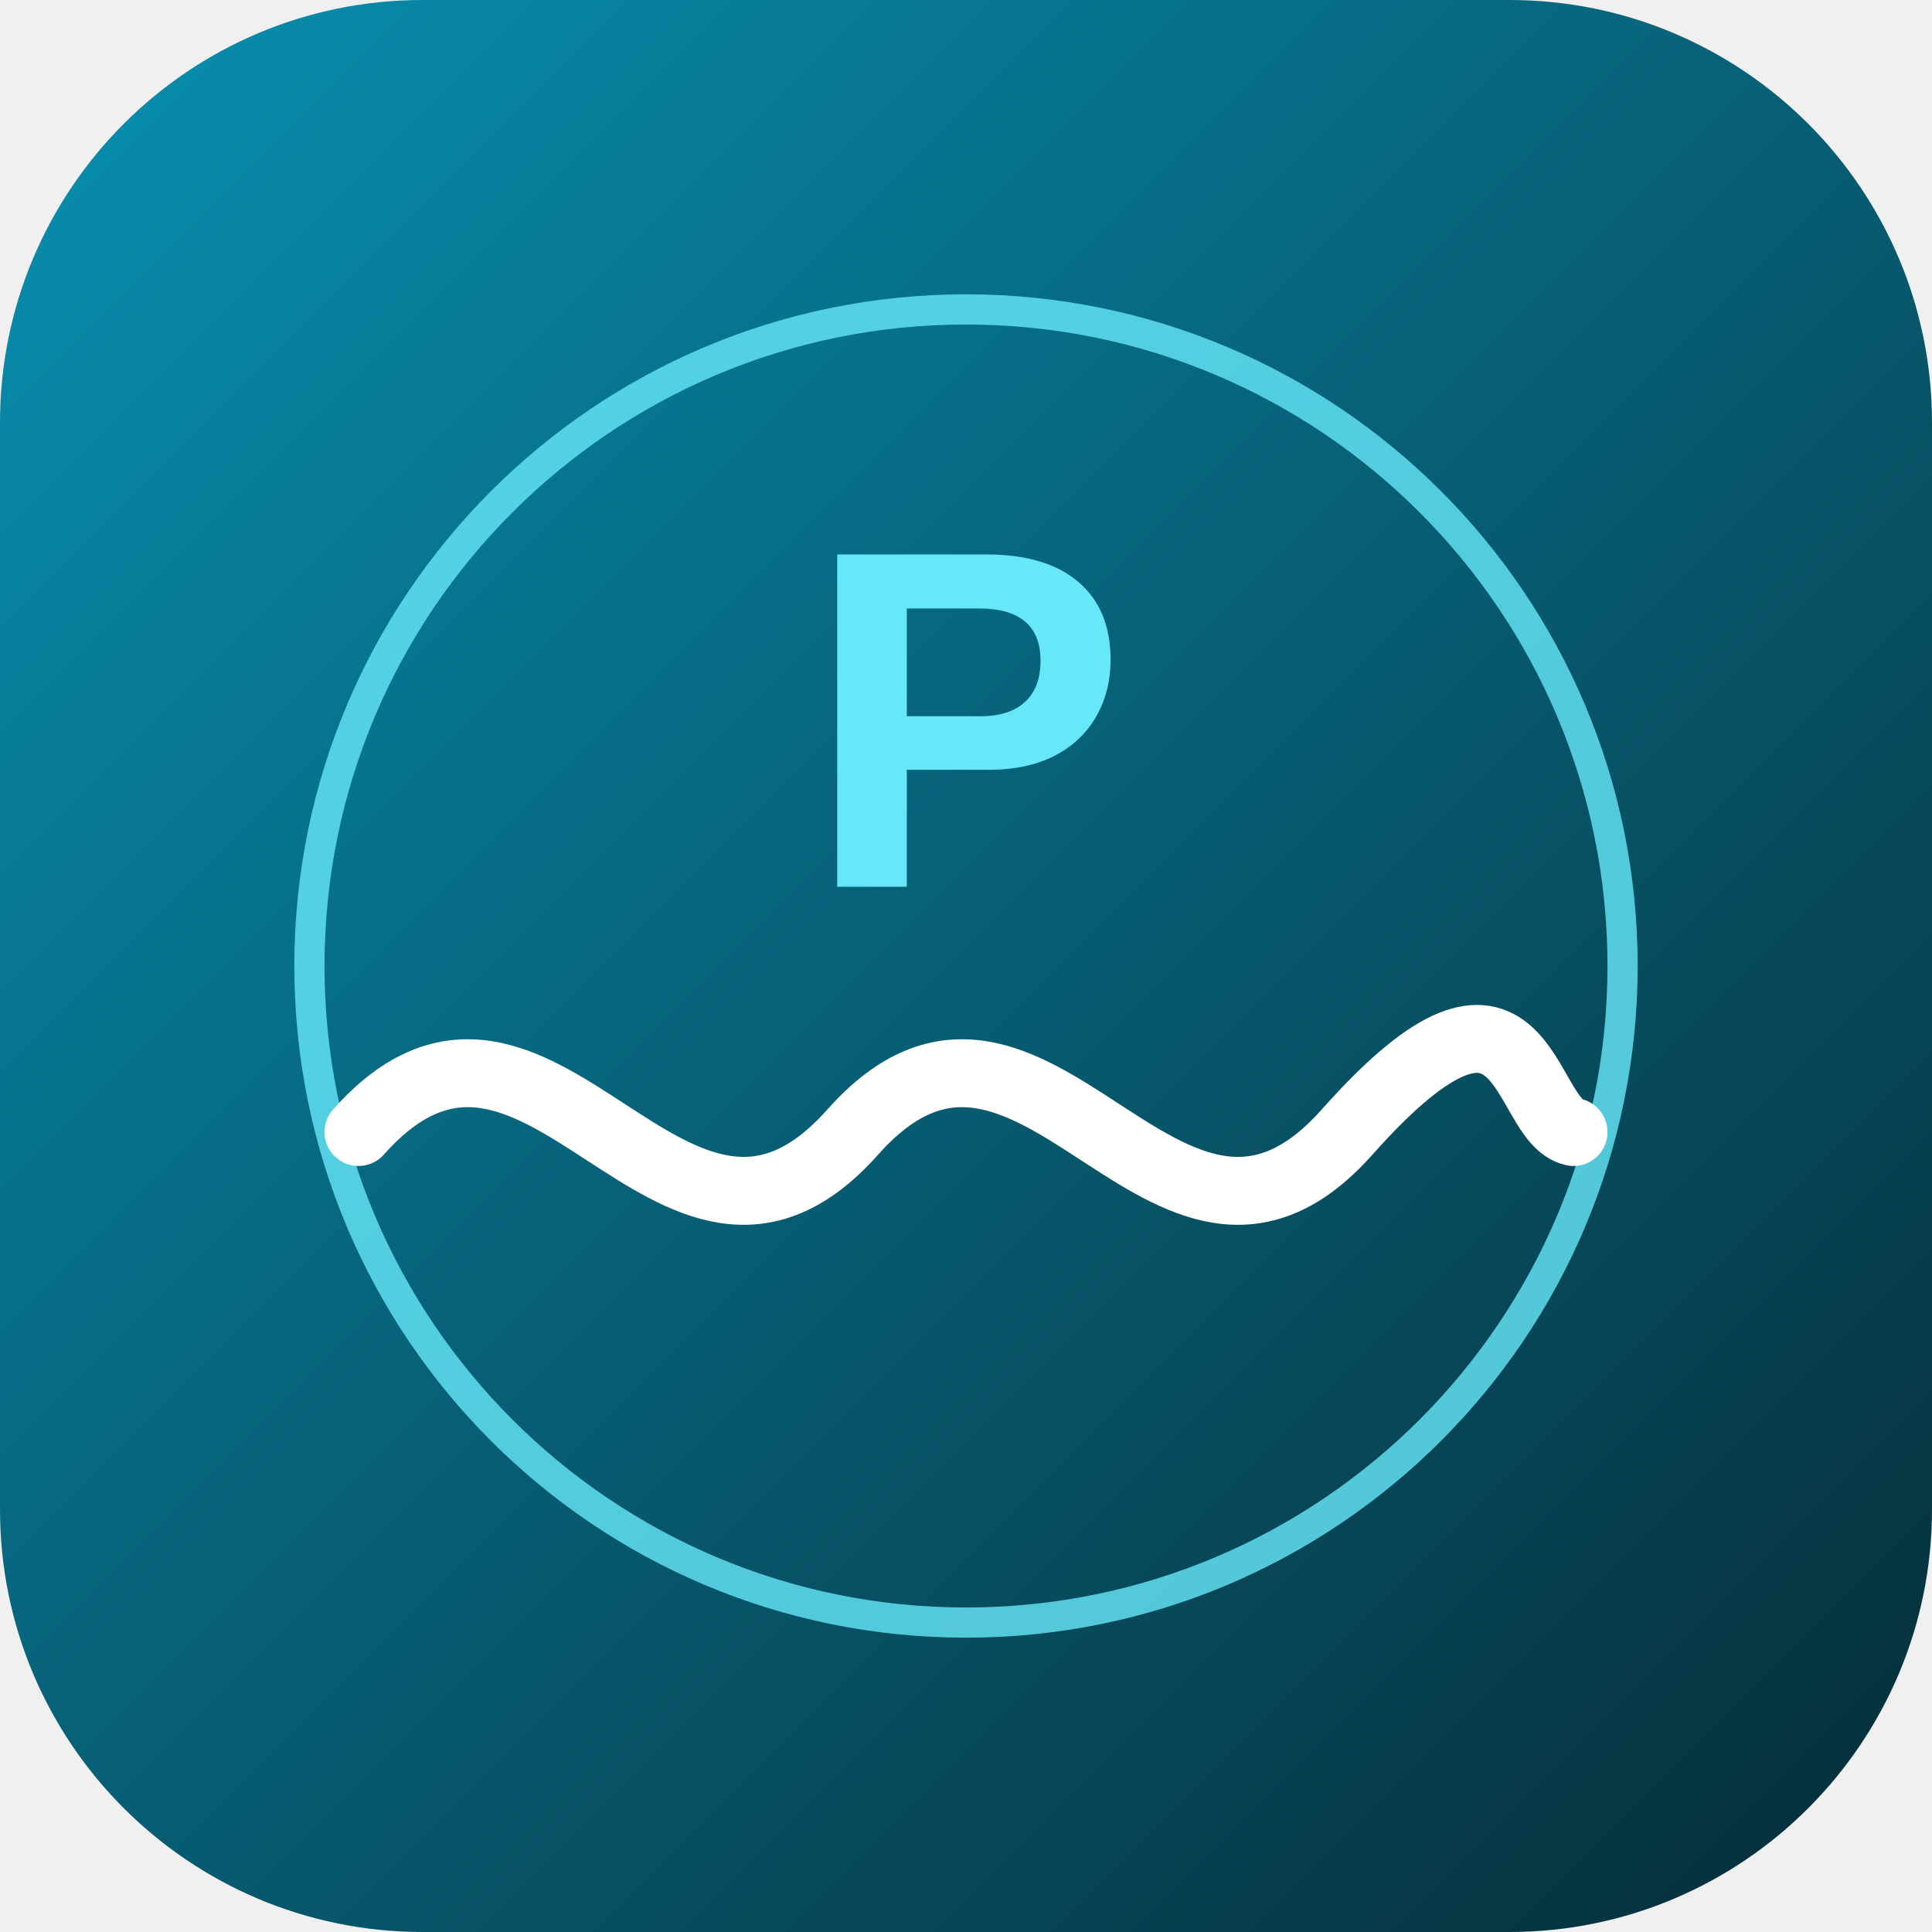
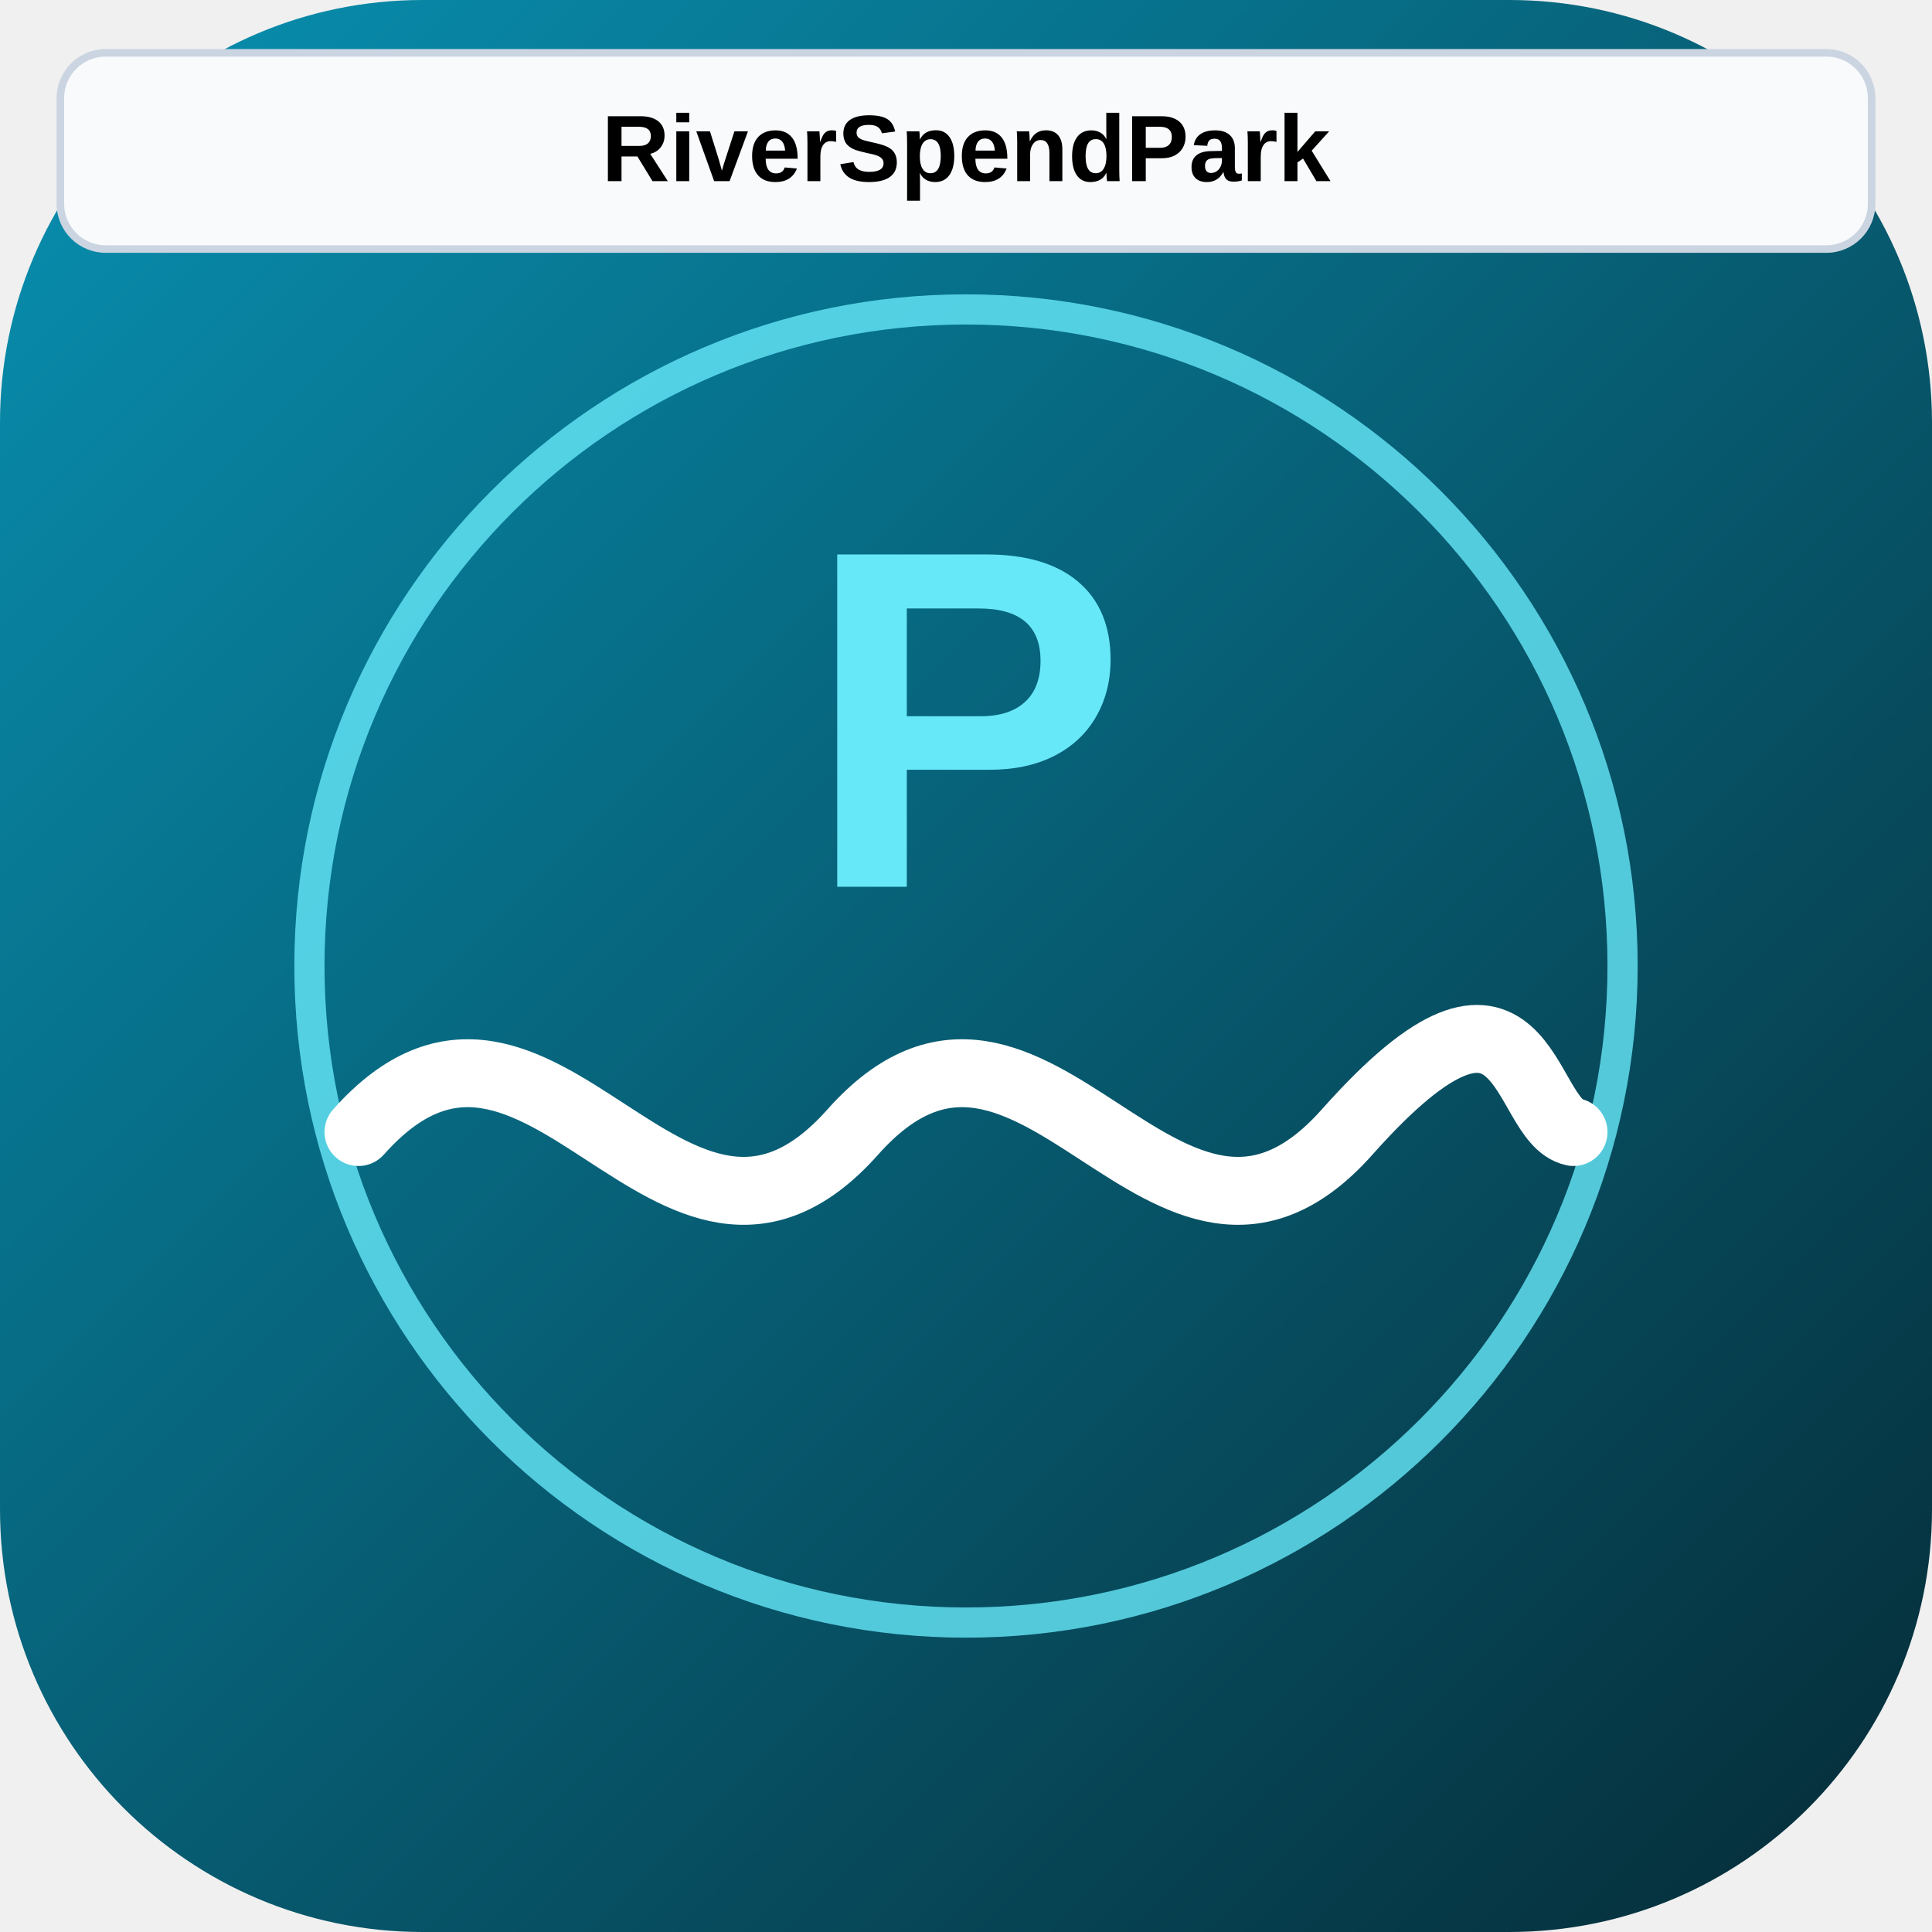
<svg xmlns="http://www.w3.org/2000/svg" width="512" height="512" viewBox="0 0 512 512">
  <defs>
    <linearGradient id="g" x1="0" y1="0" x2="1" y2="1">
      <stop stop-color="#0891b2" />
      <stop offset="1" stop-color="#062b36" />
    </linearGradient>
  </defs>
  <rect width="512" height="512" rx="112" fill="url(#g)" />
  <circle cx="256" cy="256" r="174" fill="none" stroke="#67e8f9" stroke-width="8" opacity=".8" />
  <path d="M95 300c48-54 83 54 131 0s83 54 131 0 46-3 60 0" fill="none" stroke="#fff" stroke-width="18" stroke-linecap="round" />
  <text x="256" y="235" text-anchor="middle" font-family="Arial,sans-serif" font-size="128" font-weight="900" fill="#67e8f9">P</text>
+   <g id="riverspend-app-label">
+     <rect x="16" y="14" width="480" height="52" rx="12" fill="#f8fafc" stroke="#cbd5e1" stroke-width="2" />
+     <text x="256" y="48" text-anchor="middle" font-family="Arial,sans-serif" font-size="25" font-weight="800" fill="#000000">RiverSpendPark</text>
+   </g>
</svg>
